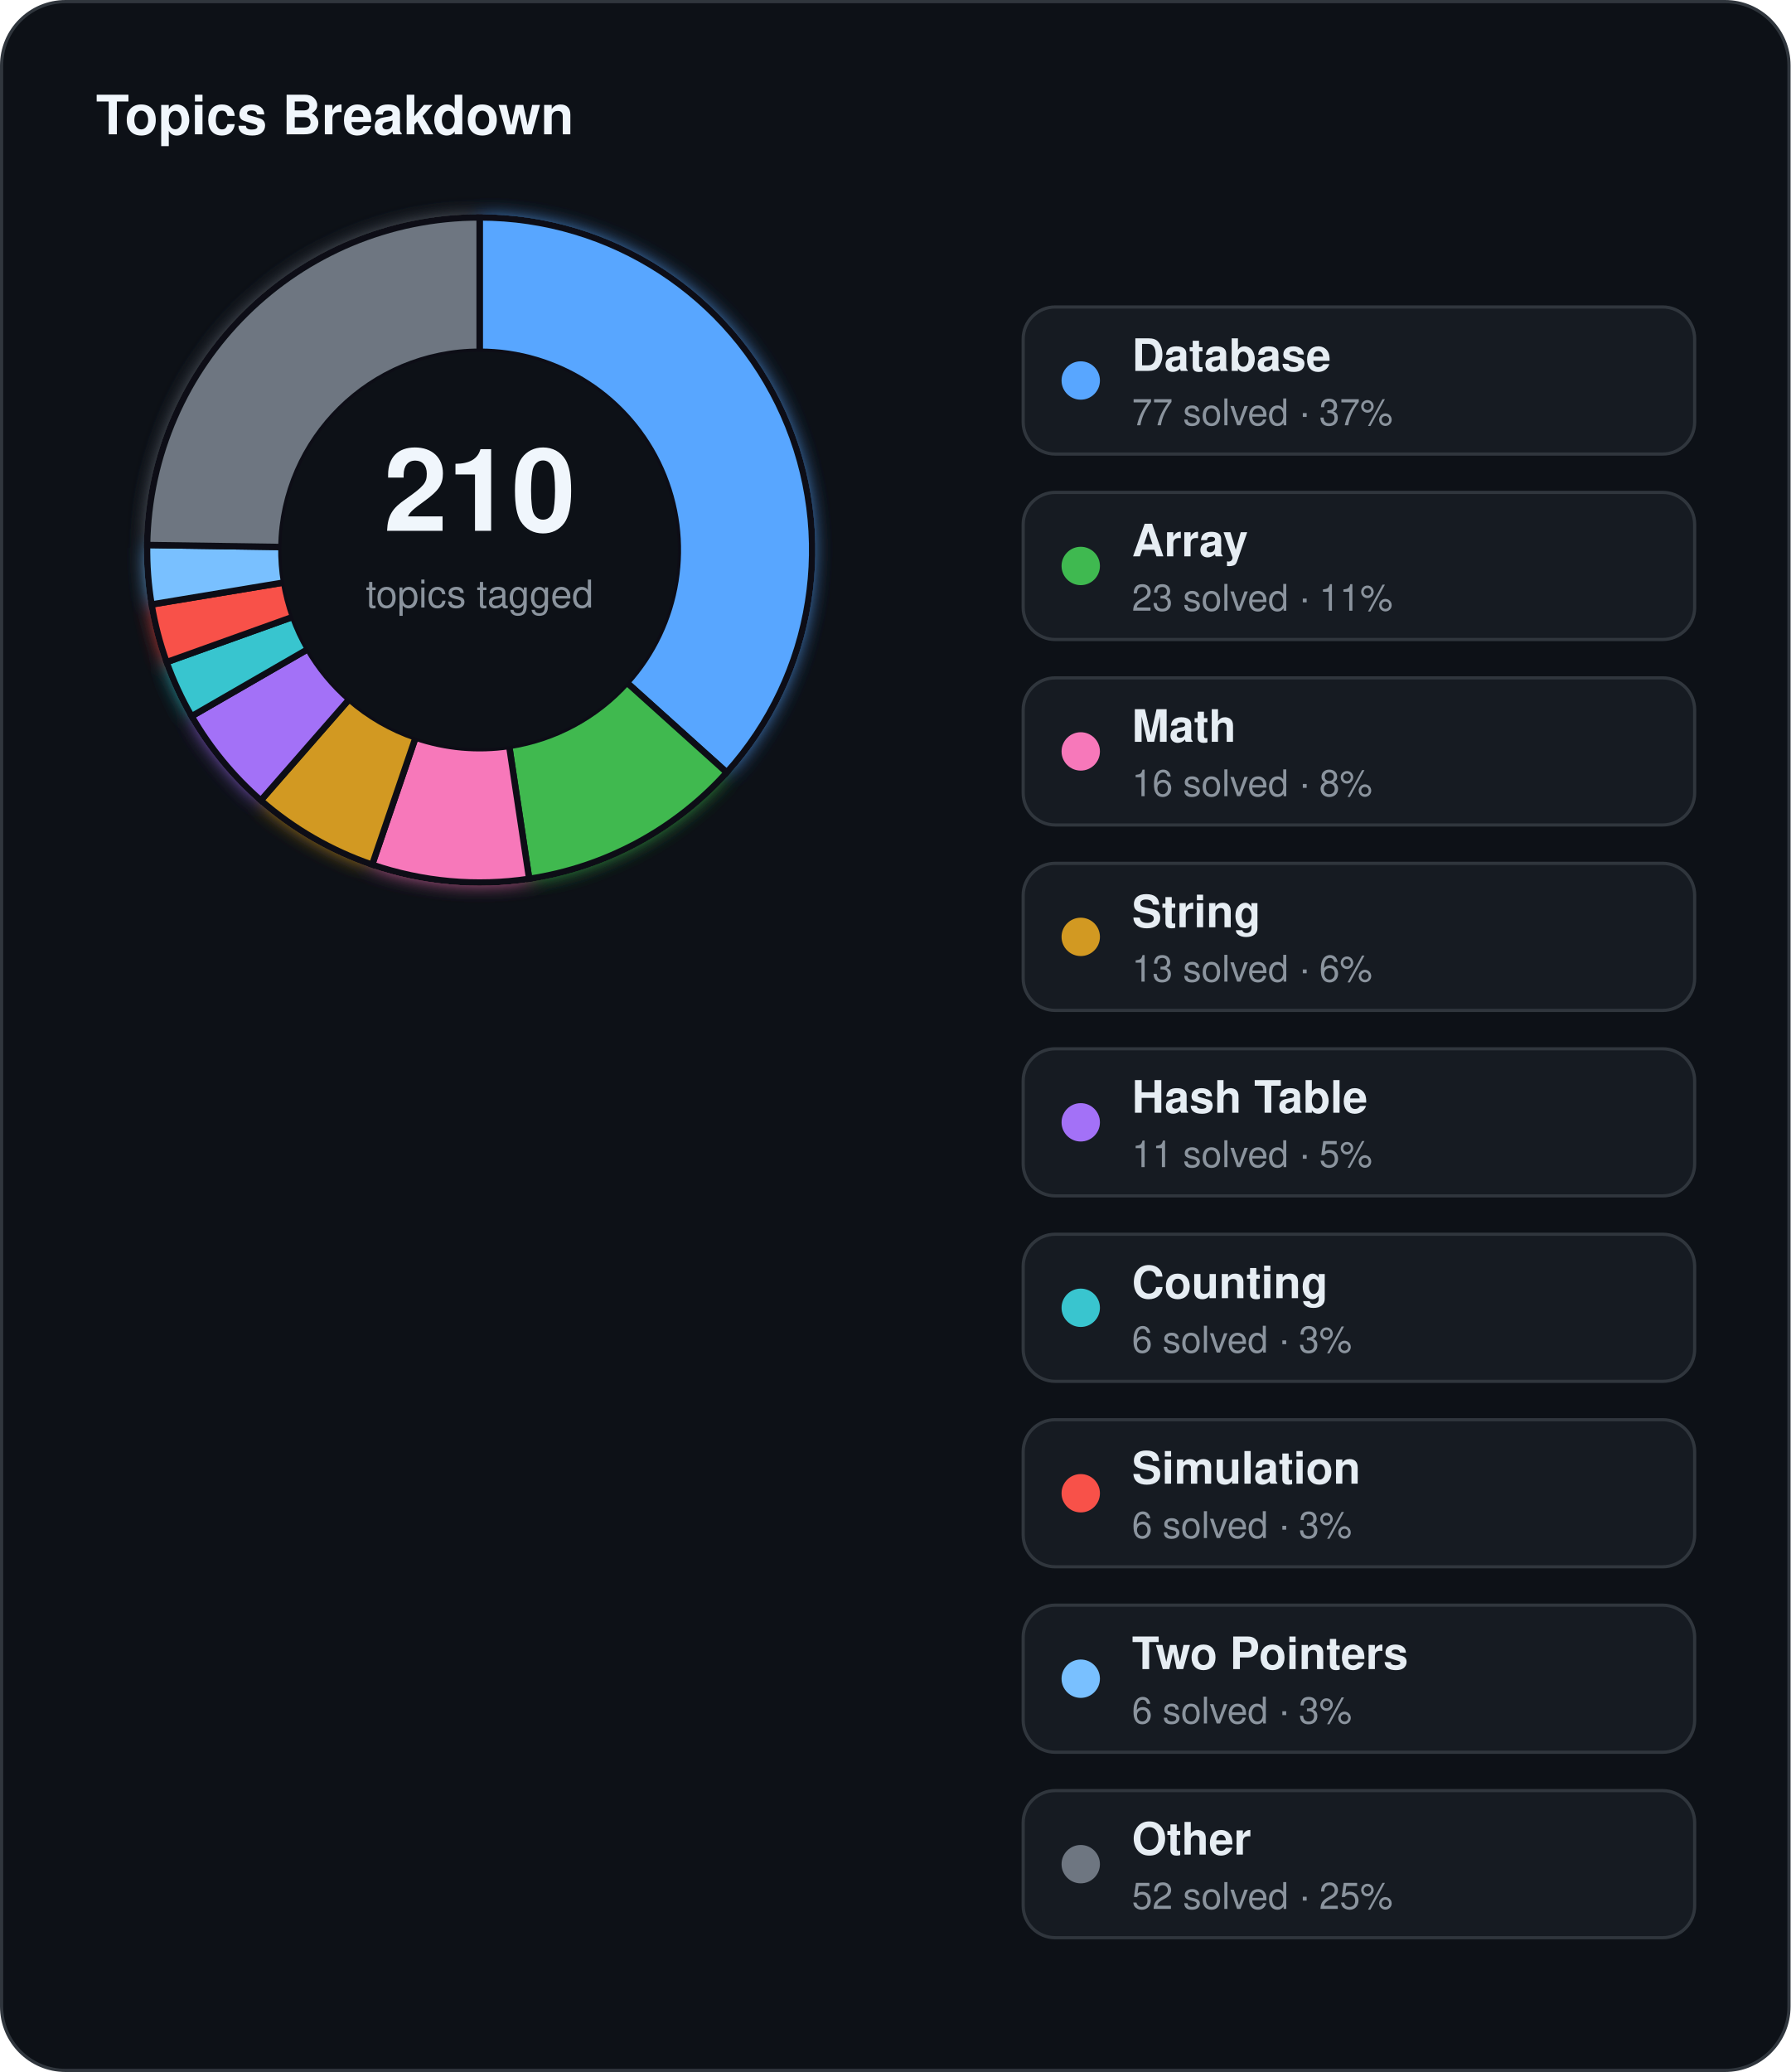
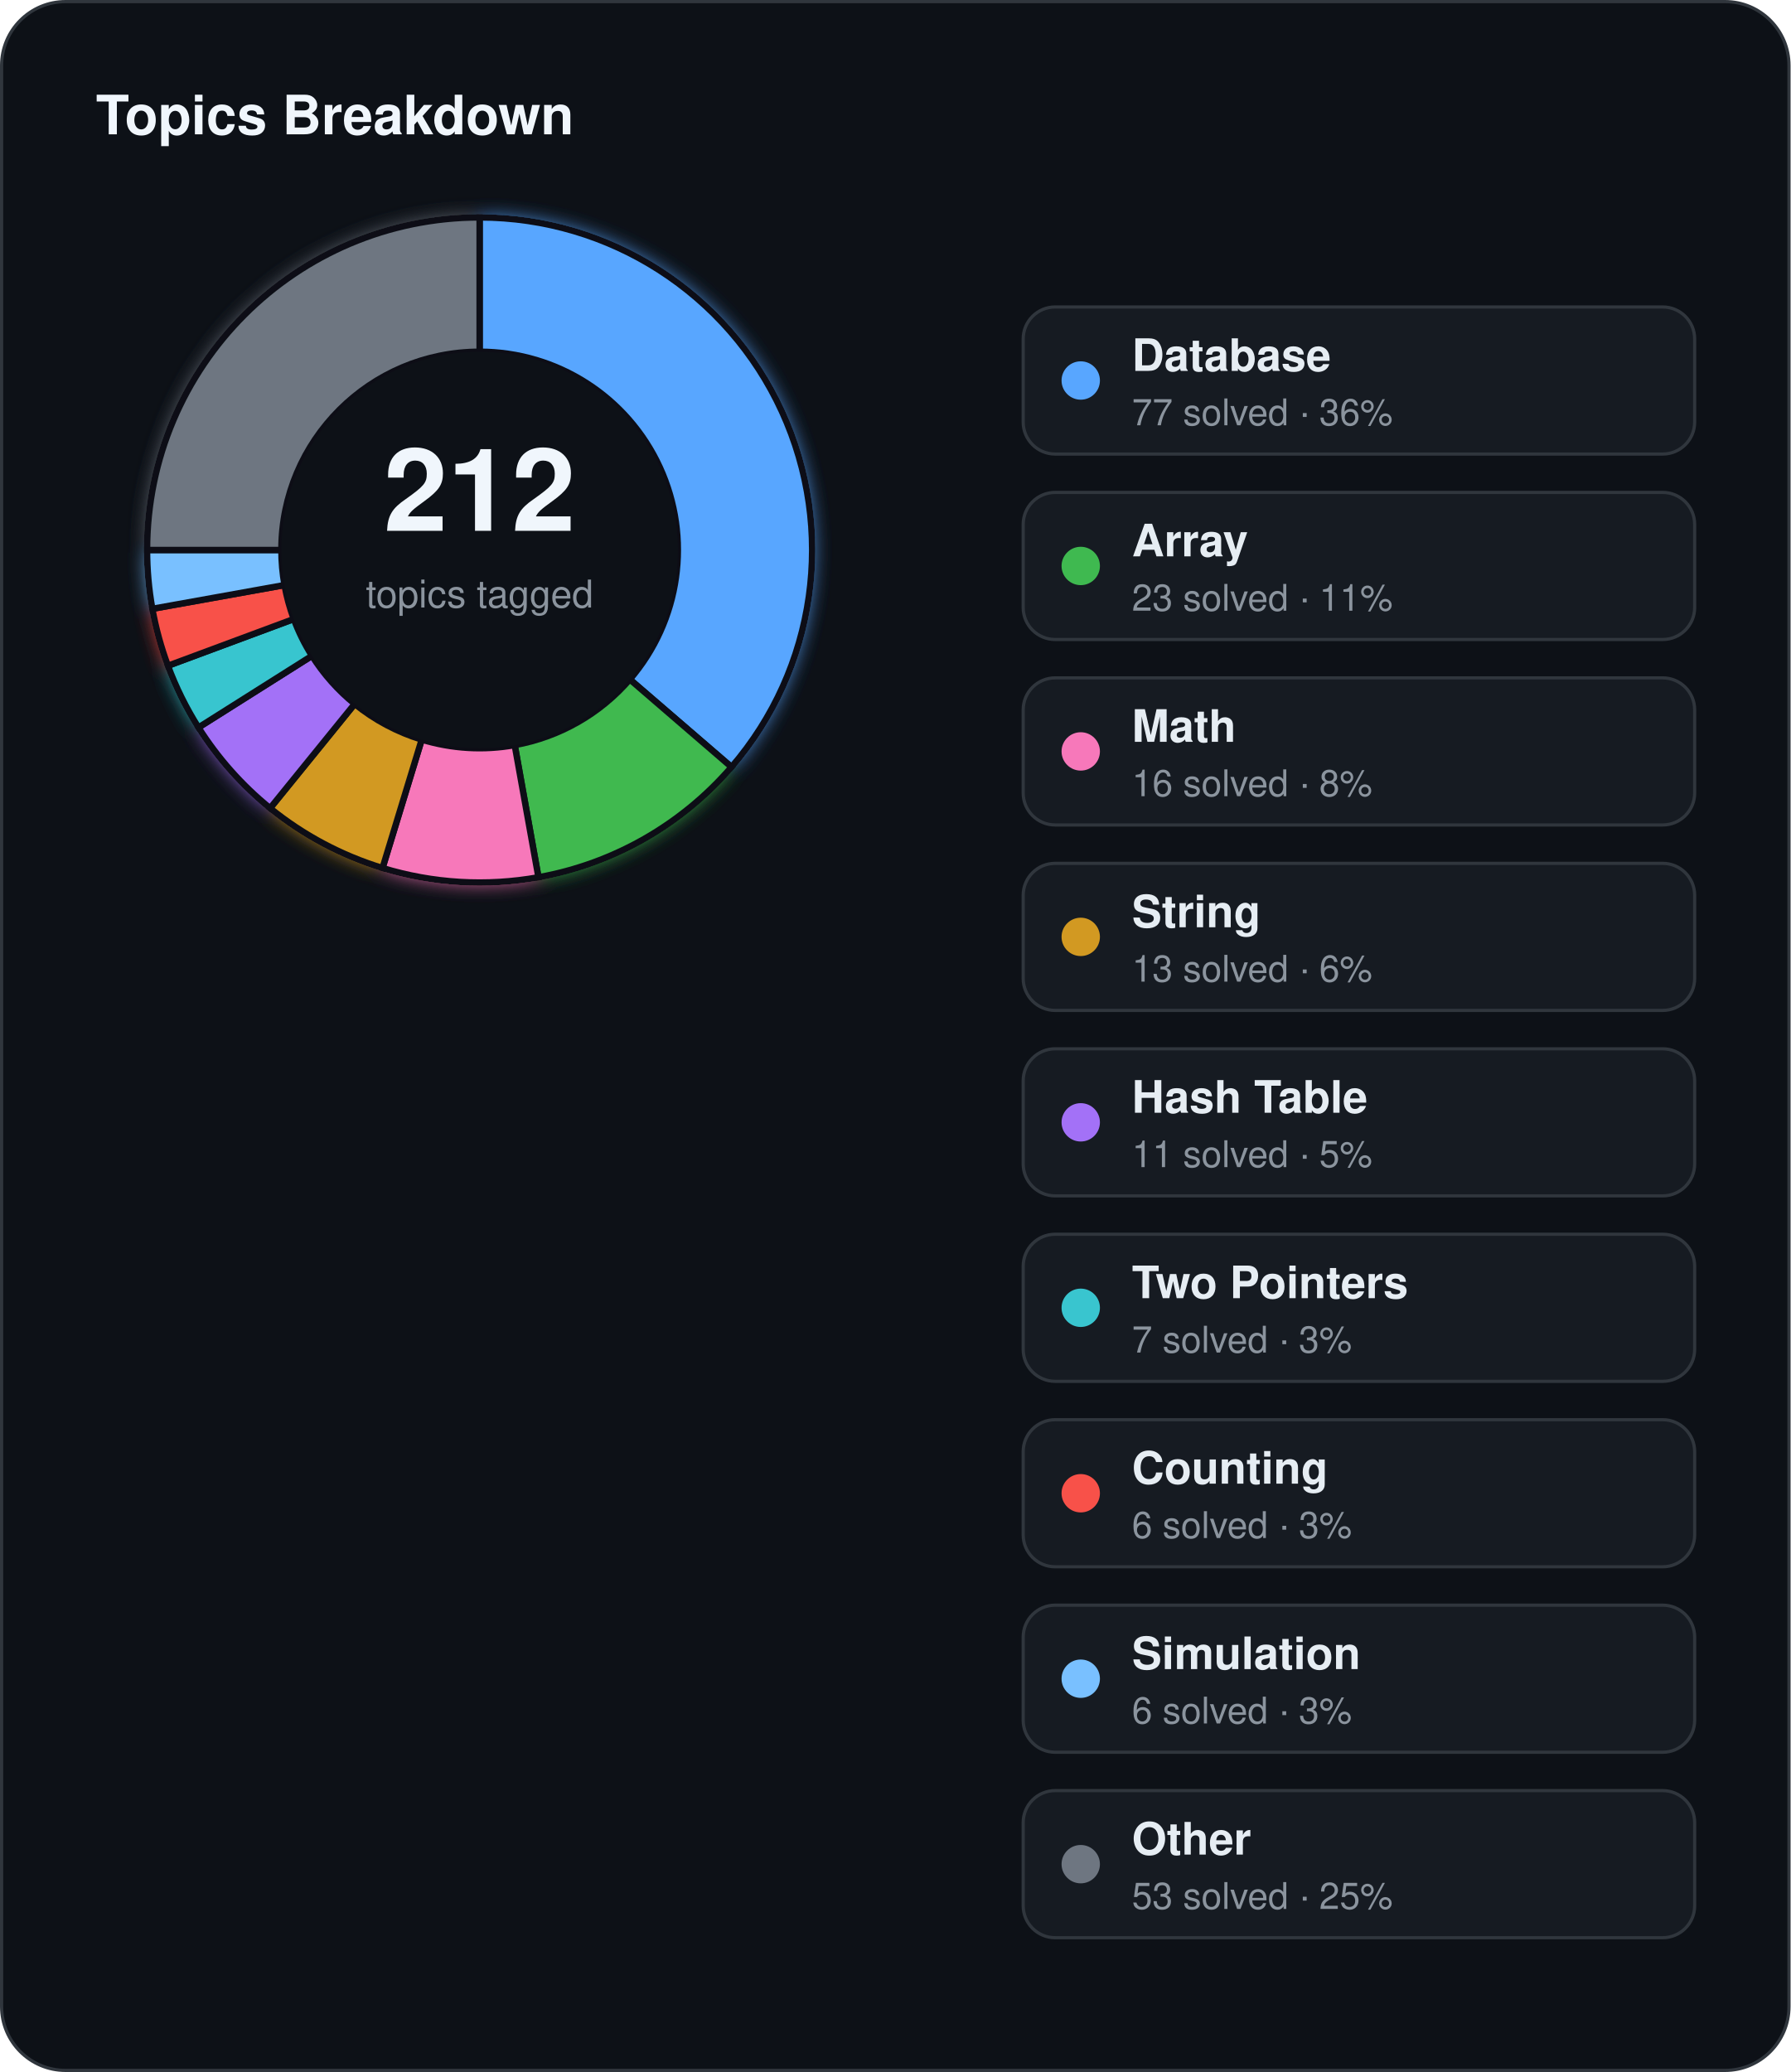
<svg xmlns="http://www.w3.org/2000/svg" width="560" height="648" viewBox="0 0 560 648">
  <defs>
    <filter id="topics-glow" x="-60%" y="-60%" width="220%" height="220%">
      <feGaussianBlur stdDeviation="3" result="blur" />
      <feMerge>
        <feMergeNode in="blur" />
        <feMergeNode in="SourceGraphic" />
      </feMerge>
    </filter>
  </defs>
  <rect x="0.5" y="0.5" width="559" height="647" rx="20" fill="#0d1117" stroke="#30363d" stroke-width="1" />
  <text x="30" y="42" fill="#f0f6fc" font-family="Segoe UI, Helvetica, Arial, sans-serif" font-size="17" font-weight="700">Topics Breakdown</text>
  <g filter="url(#topics-glow)">
-     <path d="M 150.00,68.00 A 104,104 0 0 1 227.29,241.59 L 196.07,213.49 A 62,62 0 0 0 150.00,110.00 Z" fill="#58a6ff" stroke="#0d1117" stroke-width="2" />
-     <path d="M 227.29,241.59 A 104,104 0 0 1 165.50,274.84 L 159.24,233.31 A 62,62 0 0 0 196.07,213.49 Z" fill="#3fb950" stroke="#0d1117" stroke-width="2" />
-     <path d="M 165.50,274.84 A 104,104 0 0 1 116.39,270.42 L 129.96,230.67 A 62,62 0 0 0 159.24,233.31 Z" fill="#f778ba" stroke="#0d1117" stroke-width="2" />
-     <path d="M 116.39,270.42 A 104,104 0 0 1 81.57,250.32 L 109.21,218.69 A 62,62 0 0 0 129.96,230.67 Z" fill="#d29922" stroke="#0d1117" stroke-width="2" />
-     <path d="M 81.57,250.32 A 104,104 0 0 1 59.93,224.00 L 96.31,203.00 A 62,62 0 0 0 109.21,218.69 Z" fill="#a371f7" stroke="#0d1117" stroke-width="2" />
-     <path d="M 59.93,224.00 A 104,104 0 0 1 52.10,207.08 L 91.63,192.91 A 62,62 0 0 0 96.31,203.00 Z" fill="#39c5cf" stroke="#0d1117" stroke-width="2" />
-     <path d="M 52.10,207.08 A 104,104 0 0 1 47.40,189.04 L 88.84,182.16 A 62,62 0 0 0 91.63,192.91 Z" fill="#f85149" stroke="#0d1117" stroke-width="2" />
-     <path d="M 47.40,189.04 A 104,104 0 0 1 46.01,170.44 L 88.01,171.07 A 62,62 0 0 0 88.84,182.16 Z" fill="#79c0ff" stroke="#0d1117" stroke-width="2" />
-     <path d="M 46.01,170.44 A 104,104 0 0 1 150.00,68.00 L 150.00,110.00 A 62,62 0 0 0 88.01,171.07 Z" fill="#6e7681" stroke="#0d1117" stroke-width="2" />
+     <path d="M 150.00,68.00 A 104,104 0 0 1 228.78,239.89 L 196.97,212.47 A 62,62 0 0 0 150.00,110.00 Z" fill="#58a6ff" stroke="#0d1117" stroke-width="2" />
+     <path d="M 228.78,239.89 A 104,104 0 0 1 168.40,274.36 L 160.97,233.02 A 62,62 0 0 0 196.97,212.47 Z" fill="#3fb950" stroke="#0d1117" stroke-width="2" />
+     <path d="M 168.40,274.36 A 104,104 0 0 1 119.63,271.47 L 131.89,231.30 A 62,62 0 0 0 160.97,233.02 Z" fill="#f778ba" stroke="#0d1117" stroke-width="2" />
+     <path d="M 119.63,271.47 A 104,104 0 0 1 84.47,252.76 L 110.93,220.14 A 62,62 0 0 0 131.89,231.30 Z" fill="#d29922" stroke="#0d1117" stroke-width="2" />
+     <path d="M 84.47,252.76 A 104,104 0 0 1 62.06,227.52 L 97.57,205.10 A 62,62 0 0 0 110.93,220.14 Z" fill="#a371f7" stroke="#0d1117" stroke-width="2" />
+     <path d="M 62.06,227.52 A 104,104 0 0 1 52.51,208.21 L 91.88,193.59 A 62,62 0 0 0 97.57,205.10 Z" fill="#39c5cf" stroke="#0d1117" stroke-width="2" />
+     <path d="M 52.51,208.21 A 104,104 0 0 1 47.64,190.40 L 88.98,182.97 A 62,62 0 0 0 91.88,193.59 Z" fill="#f85149" stroke="#0d1117" stroke-width="2" />
+     <path d="M 47.64,190.40 A 104,104 0 0 1 46.00,172.00 L 88.00,172.00 A 62,62 0 0 0 88.98,182.97 Z" fill="#79c0ff" stroke="#0d1117" stroke-width="2" />
+     <path d="M 46.00,172.00 A 104,104 0 0 1 150.00,68.00 L 150.00,110.00 A 62,62 0 0 0 88.00,172.00 Z" fill="#6e7681" stroke="#0d1117" stroke-width="2" />
  </g>
  <circle cx="150" cy="172" r="62" fill="#0d1117" />
-   <text x="150" y="166" text-anchor="middle" fill="#f0f6fc" font-family="Segoe UI, Helvetica, Arial, sans-serif" font-size="36" font-weight="700">210</text>
+   <text x="150" y="166" text-anchor="middle" fill="#f0f6fc" font-family="Segoe UI, Helvetica, Arial, sans-serif" font-size="36" font-weight="700">212</text>
  <text x="150" y="190" text-anchor="middle" fill="#8b949e" font-family="Segoe UI, Helvetica, Arial, sans-serif" font-size="12">topics tagged</text>
  <rect x="320" y="96" width="210" height="46" rx="10" fill="#161b22" stroke="#30363d" stroke-width="1" />
  <circle cx="338" cy="119" r="6" fill="#58a6ff" />
  <text x="354" y="116" fill="#e6edf3" font-family="Segoe UI, Helvetica, Arial, sans-serif" font-size="14" font-weight="600">Database</text>
-   <text x="354" y="133" fill="#8b949e" font-family="Segoe UI, Helvetica, Arial, sans-serif" font-size="11.5">77 solved · 37%</text>
+   <text x="354" y="133" fill="#8b949e" font-family="Segoe UI, Helvetica, Arial, sans-serif" font-size="11.5">77 solved · 36%</text>
  <rect x="320" y="154" width="210" height="46" rx="10" fill="#161b22" stroke="#30363d" stroke-width="1" />
  <circle cx="338" cy="177" r="6" fill="#3fb950" />
  <text x="354" y="174" fill="#e6edf3" font-family="Segoe UI, Helvetica, Arial, sans-serif" font-size="14" font-weight="600">Array</text>
  <text x="354" y="191" fill="#8b949e" font-family="Segoe UI, Helvetica, Arial, sans-serif" font-size="11.5">23 solved · 11%</text>
  <rect x="320" y="212" width="210" height="46" rx="10" fill="#161b22" stroke="#30363d" stroke-width="1" />
  <circle cx="338" cy="235" r="6" fill="#f778ba" />
  <text x="354" y="232" fill="#e6edf3" font-family="Segoe UI, Helvetica, Arial, sans-serif" font-size="14" font-weight="600">Math</text>
  <text x="354" y="249" fill="#8b949e" font-family="Segoe UI, Helvetica, Arial, sans-serif" font-size="11.5">16 solved · 8%</text>
  <rect x="320" y="270" width="210" height="46" rx="10" fill="#161b22" stroke="#30363d" stroke-width="1" />
  <circle cx="338" cy="293" r="6" fill="#d29922" />
  <text x="354" y="290" fill="#e6edf3" font-family="Segoe UI, Helvetica, Arial, sans-serif" font-size="14" font-weight="600">String</text>
  <text x="354" y="307" fill="#8b949e" font-family="Segoe UI, Helvetica, Arial, sans-serif" font-size="11.5">13 solved · 6%</text>
  <rect x="320" y="328" width="210" height="46" rx="10" fill="#161b22" stroke="#30363d" stroke-width="1" />
  <circle cx="338" cy="351" r="6" fill="#a371f7" />
  <text x="354" y="348" fill="#e6edf3" font-family="Segoe UI, Helvetica, Arial, sans-serif" font-size="14" font-weight="600">Hash Table</text>
  <text x="354" y="365" fill="#8b949e" font-family="Segoe UI, Helvetica, Arial, sans-serif" font-size="11.5">11 solved · 5%</text>
  <rect x="320" y="386" width="210" height="46" rx="10" fill="#161b22" stroke="#30363d" stroke-width="1" />
  <circle cx="338" cy="409" r="6" fill="#39c5cf" />
-   <text x="354" y="406" fill="#e6edf3" font-family="Segoe UI, Helvetica, Arial, sans-serif" font-size="14" font-weight="600">Counting</text>
-   <text x="354" y="423" fill="#8b949e" font-family="Segoe UI, Helvetica, Arial, sans-serif" font-size="11.5">6 solved · 3%</text>
+   <text x="354" y="406" fill="#e6edf3" font-family="Segoe UI, Helvetica, Arial, sans-serif" font-size="14" font-weight="600">Two Pointers</text>
+   <text x="354" y="423" fill="#8b949e" font-family="Segoe UI, Helvetica, Arial, sans-serif" font-size="11.5">7 solved · 3%</text>
  <rect x="320" y="444" width="210" height="46" rx="10" fill="#161b22" stroke="#30363d" stroke-width="1" />
  <circle cx="338" cy="467" r="6" fill="#f85149" />
-   <text x="354" y="464" fill="#e6edf3" font-family="Segoe UI, Helvetica, Arial, sans-serif" font-size="14" font-weight="600">Simulation</text>
+   <text x="354" y="464" fill="#e6edf3" font-family="Segoe UI, Helvetica, Arial, sans-serif" font-size="14" font-weight="600">Counting</text>
  <text x="354" y="481" fill="#8b949e" font-family="Segoe UI, Helvetica, Arial, sans-serif" font-size="11.5">6 solved · 3%</text>
  <rect x="320" y="502" width="210" height="46" rx="10" fill="#161b22" stroke="#30363d" stroke-width="1" />
  <circle cx="338" cy="525" r="6" fill="#79c0ff" />
-   <text x="354" y="522" fill="#e6edf3" font-family="Segoe UI, Helvetica, Arial, sans-serif" font-size="14" font-weight="600">Two Pointers</text>
+   <text x="354" y="522" fill="#e6edf3" font-family="Segoe UI, Helvetica, Arial, sans-serif" font-size="14" font-weight="600">Simulation</text>
  <text x="354" y="539" fill="#8b949e" font-family="Segoe UI, Helvetica, Arial, sans-serif" font-size="11.5">6 solved · 3%</text>
  <rect x="320" y="560" width="210" height="46" rx="10" fill="#161b22" stroke="#30363d" stroke-width="1" />
  <circle cx="338" cy="583" r="6" fill="#6e7681" />
  <text x="354" y="580" fill="#e6edf3" font-family="Segoe UI, Helvetica, Arial, sans-serif" font-size="14" font-weight="600">Other</text>
-   <text x="354" y="597" fill="#8b949e" font-family="Segoe UI, Helvetica, Arial, sans-serif" font-size="11.5">52 solved · 25%</text>
+   <text x="354" y="597" fill="#8b949e" font-family="Segoe UI, Helvetica, Arial, sans-serif" font-size="11.5">53 solved · 25%</text>
</svg>
